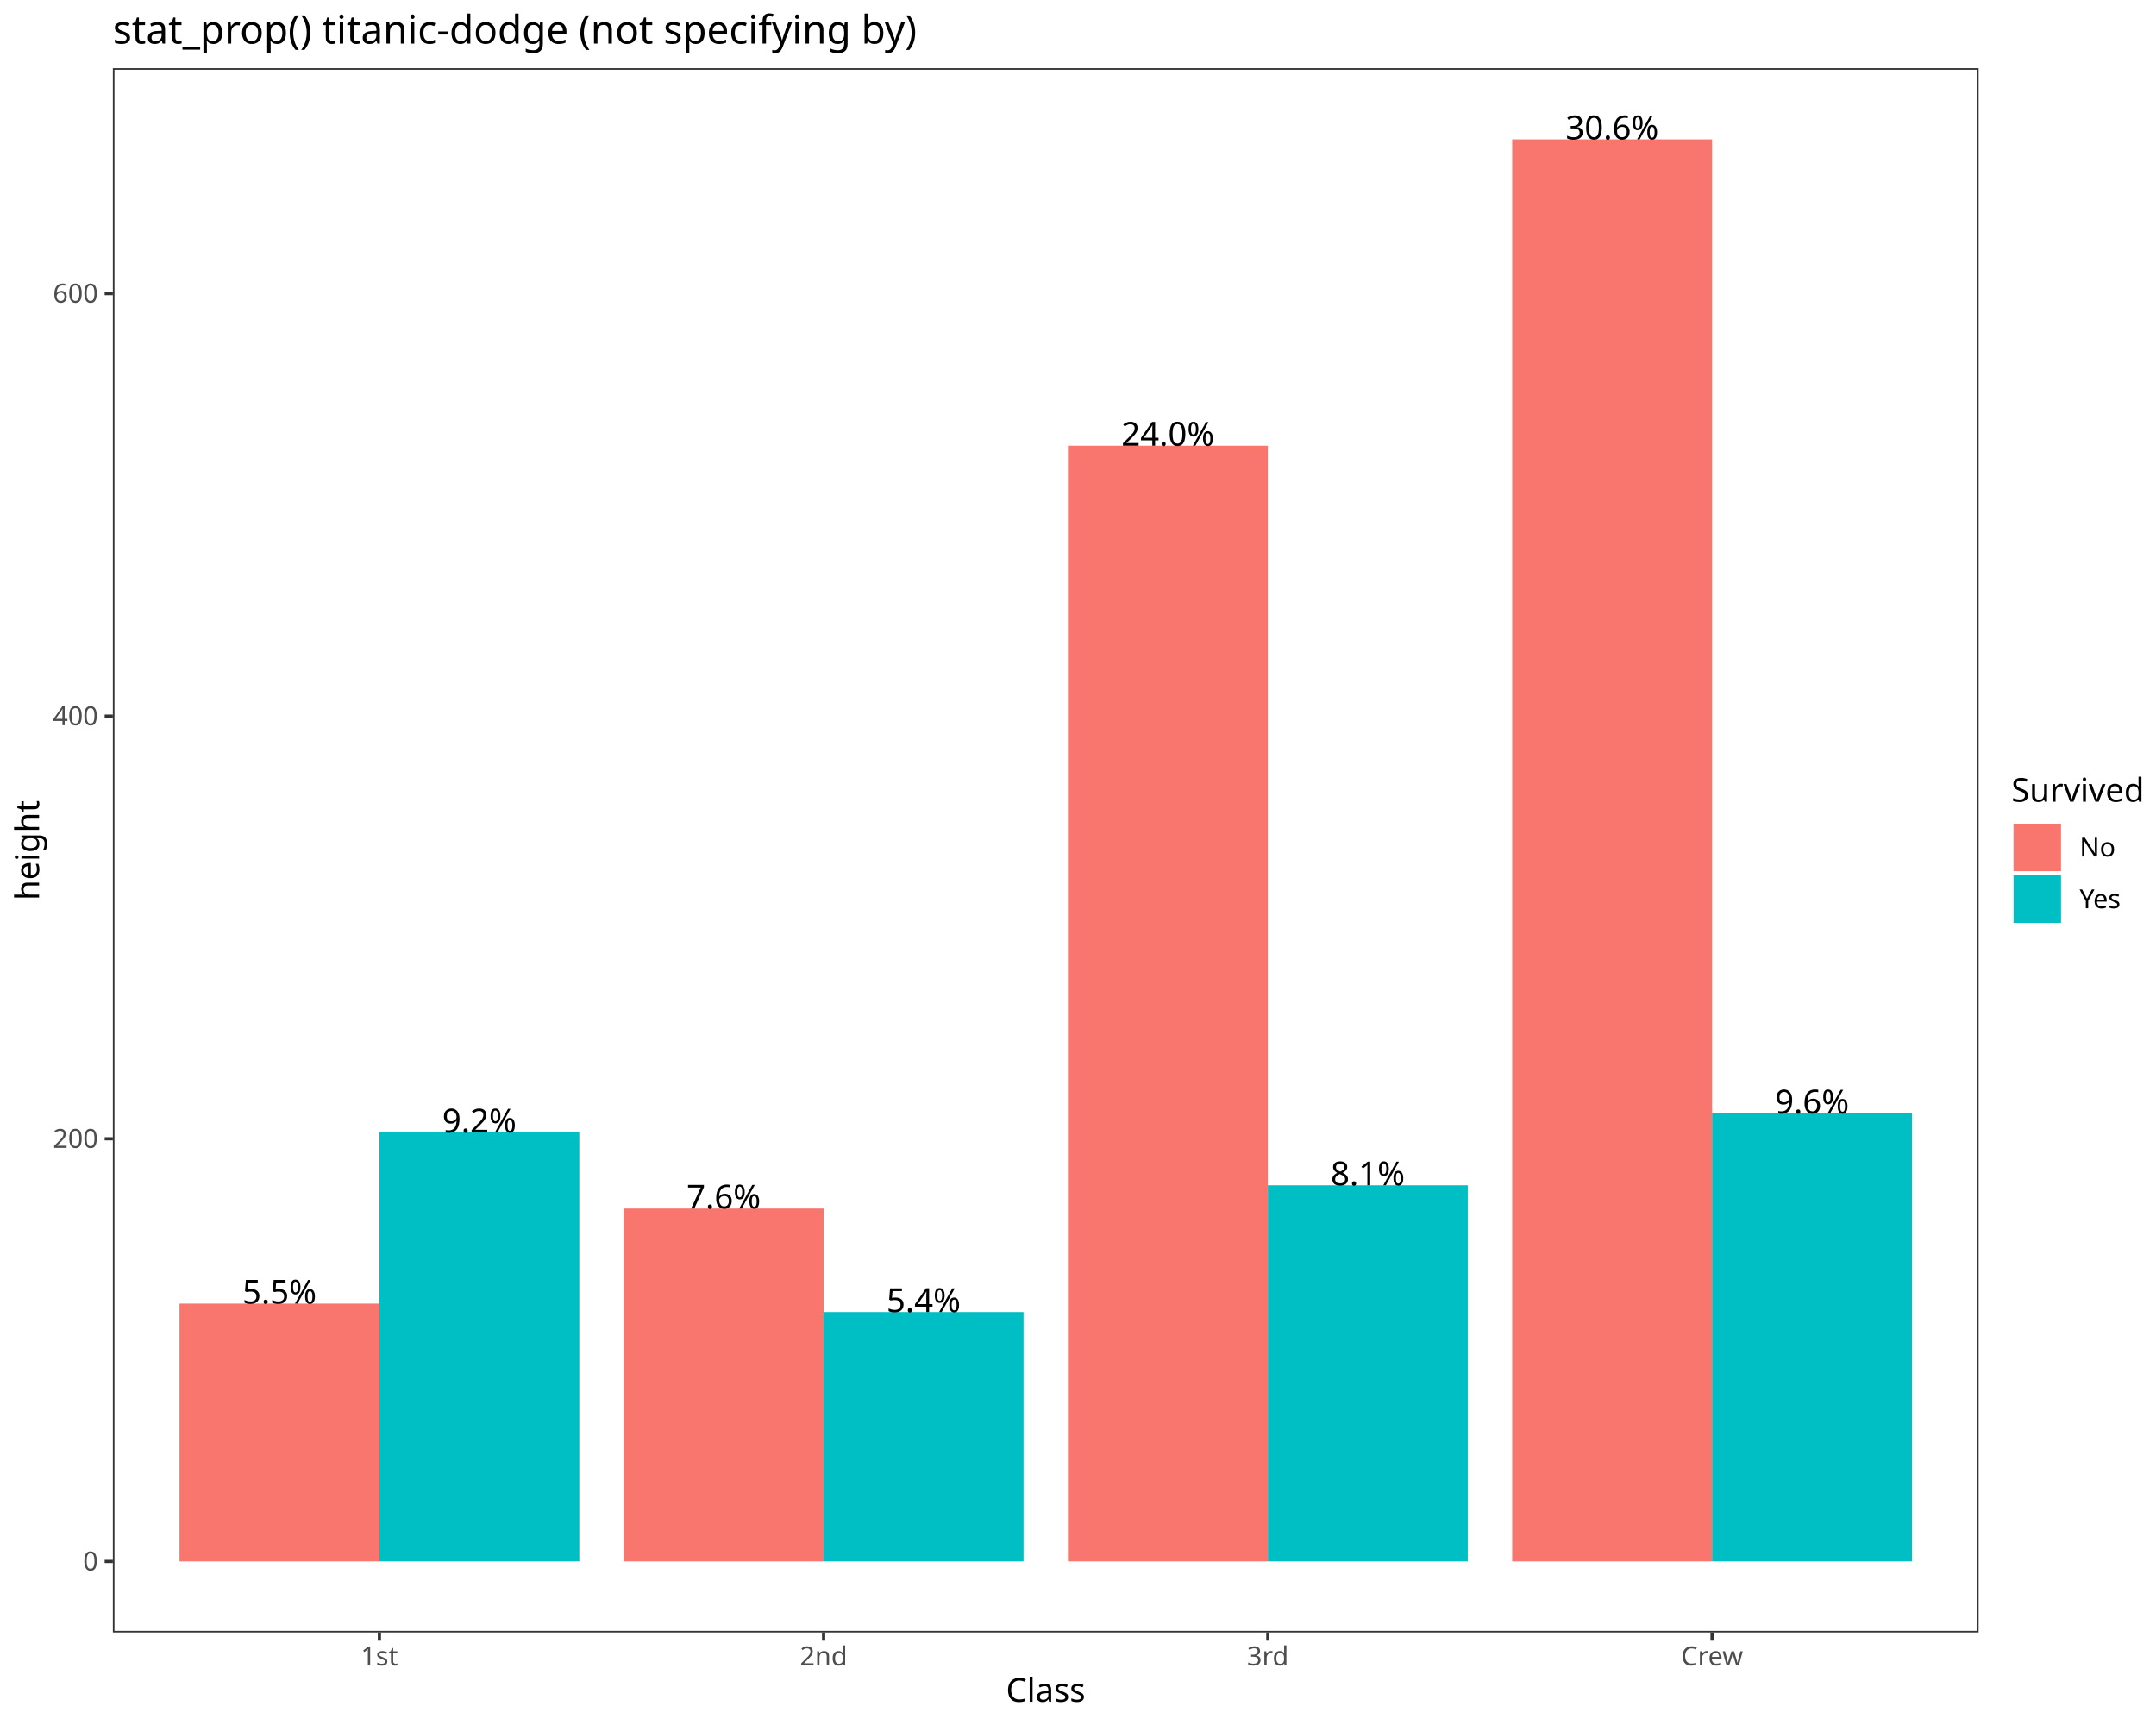
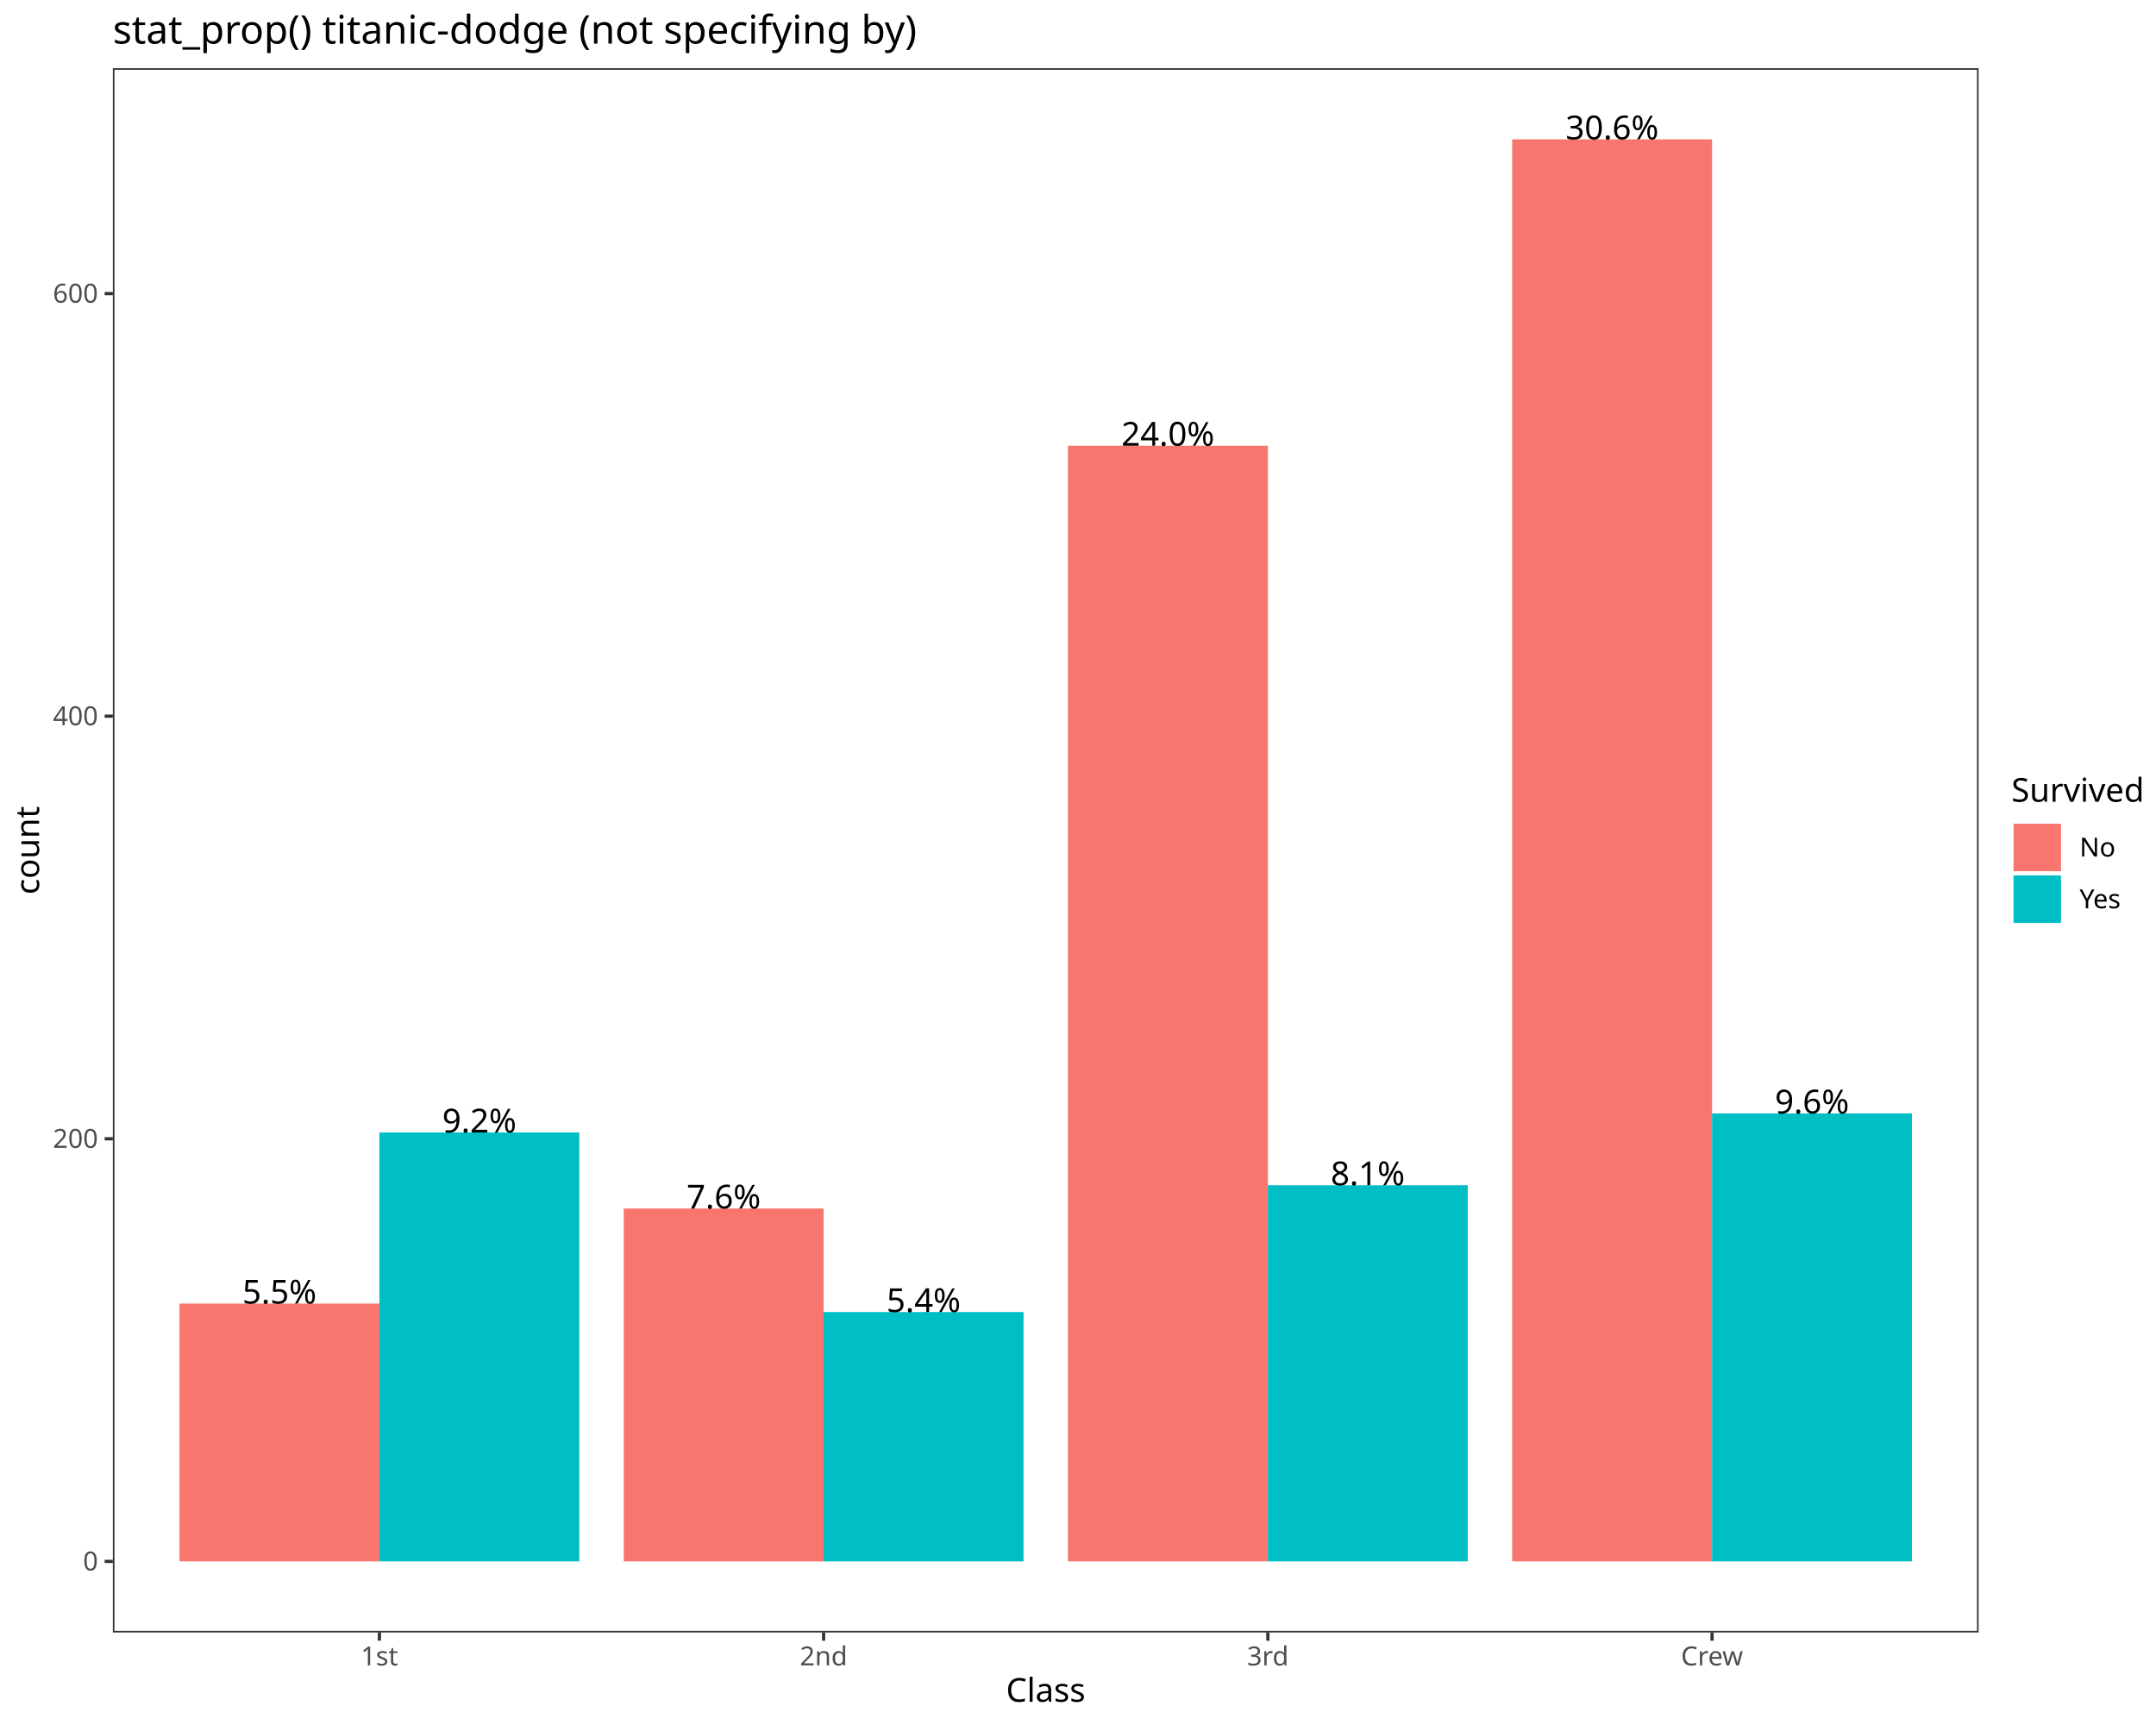
<svg xmlns="http://www.w3.org/2000/svg" class="svglite" data-engine-version="2.0" width="720.00pt" height="576.00pt" viewBox="0 0 720.00 576.00">
  <defs>
    <style type="text/css">
    .svglite line, .svglite polyline, .svglite polygon, .svglite path, .svglite rect, .svglite circle {
      fill: none;
      stroke: #000000;
      stroke-linecap: round;
      stroke-linejoin: round;
      stroke-miterlimit: 10.00;
    }
  </style>
  </defs>
  <rect width="100%" height="100%" style="stroke: none; fill: #FFFFFF;" />
  <defs>
    <clipPath id="cpMC4wMHw3MjAuMDB8MC4wMHw1NzYuMDA=">
      <rect x="0.00" y="0.00" width="720.00" height="576.00" />
    </clipPath>
  </defs>
  <g clip-path="url(#cpMC4wMHw3MjAuMDB8MC4wMHw1NzYuMDA=)">
    <rect x="0.00" y="0.00" width="720.00" height="576.00" style="stroke-width: 1.07; stroke: #FFFFFF; fill: #FFFFFF;" />
  </g>
  <defs>
    <clipPath id="cpMzcuNjl8NjYwLjc1fDIyLjc4fDU0NS4xMQ==">
      <rect x="37.69" y="22.78" width="623.07" height="522.33" />
    </clipPath>
  </defs>
  <g clip-path="url(#cpMzcuNjl8NjYwLjc1fDIyLjc4fDU0NS4xMQ==)">
    <rect x="37.69" y="22.78" width="623.07" height="522.33" style="stroke-width: 1.07; stroke: none; fill: #FFFFFF;" />
    <rect x="59.94" y="435.29" width="66.76" height="86.08" style="stroke-width: 1.07; stroke: none; stroke-linecap: butt; stroke-linejoin: miter; fill: #F8766D;" />
    <rect x="126.70" y="378.14" width="66.76" height="143.23" style="stroke-width: 1.07; stroke: none; stroke-linecap: butt; stroke-linejoin: miter; fill: #00BFC4;" />
    <rect x="208.29" y="403.54" width="66.76" height="117.83" style="stroke-width: 1.07; stroke: none; stroke-linecap: butt; stroke-linejoin: miter; fill: #F8766D;" />
    <rect x="275.05" y="438.11" width="66.76" height="83.26" style="stroke-width: 1.07; stroke: none; stroke-linecap: butt; stroke-linejoin: miter; fill: #00BFC4;" />
    <rect x="356.64" y="148.83" width="66.76" height="372.54" style="stroke-width: 1.07; stroke: none; stroke-linecap: butt; stroke-linejoin: miter; fill: #F8766D;" />
    <rect x="423.40" y="395.78" width="66.76" height="125.59" style="stroke-width: 1.07; stroke: none; stroke-linecap: butt; stroke-linejoin: miter; fill: #00BFC4;" />
    <rect x="504.99" y="46.53" width="66.76" height="474.84" style="stroke-width: 1.07; stroke: none; stroke-linecap: butt; stroke-linejoin: miter; fill: #F8766D;" />
    <rect x="571.74" y="371.79" width="66.76" height="149.58" style="stroke-width: 1.07; stroke: none; stroke-linecap: butt; stroke-linejoin: miter; fill: #00BFC4;" />
    <text x="93.32" y="435.29" text-anchor="middle" style="font-size: 11.04px; font-family: sans;" textLength="25.16px" lengthAdjust="spacingAndGlyphs">5.5%</text>
    <text x="160.08" y="378.14" text-anchor="middle" style="font-size: 11.04px; font-family: sans;" textLength="25.16px" lengthAdjust="spacingAndGlyphs">9.2%</text>
    <text x="241.67" y="403.54" text-anchor="middle" style="font-size: 11.04px; font-family: sans;" textLength="25.16px" lengthAdjust="spacingAndGlyphs">7.6%</text>
    <text x="308.43" y="438.11" text-anchor="middle" style="font-size: 11.04px; font-family: sans;" textLength="25.16px" lengthAdjust="spacingAndGlyphs">5.4%</text>
    <text x="390.02" y="148.83" text-anchor="middle" style="font-size: 11.04px; font-family: sans;" textLength="31.30px" lengthAdjust="spacingAndGlyphs">24.0%</text>
    <text x="456.77" y="395.78" text-anchor="middle" style="font-size: 11.04px; font-family: sans;" textLength="25.16px" lengthAdjust="spacingAndGlyphs">8.1%</text>
    <text x="538.37" y="46.53" text-anchor="middle" style="font-size: 11.04px; font-family: sans;" textLength="31.30px" lengthAdjust="spacingAndGlyphs">30.6%</text>
    <text x="605.12" y="371.79" text-anchor="middle" style="font-size: 11.04px; font-family: sans;" textLength="25.16px" lengthAdjust="spacingAndGlyphs">9.6%</text>
    <rect x="37.69" y="22.78" width="623.07" height="522.33" style="stroke-width: 1.07; stroke: #333333;" />
  </g>
  <g clip-path="url(#cpMC4wMHw3MjAuMDB8MC4wMHw1NzYuMDA=)">
    <text x="32.76" y="524.40" text-anchor="end" style="font-size: 8.80px; fill: #4D4D4D; font-family: sans;" textLength="4.89px" lengthAdjust="spacingAndGlyphs">0</text>
    <text x="32.76" y="383.29" text-anchor="end" style="font-size: 8.80px; fill: #4D4D4D; font-family: sans;" textLength="14.68px" lengthAdjust="spacingAndGlyphs">200</text>
    <text x="32.76" y="242.17" text-anchor="end" style="font-size: 8.80px; fill: #4D4D4D; font-family: sans;" textLength="14.68px" lengthAdjust="spacingAndGlyphs">400</text>
    <text x="32.76" y="101.06" text-anchor="end" style="font-size: 8.80px; fill: #4D4D4D; font-family: sans;" textLength="14.68px" lengthAdjust="spacingAndGlyphs">600</text>
    <polyline points="34.95,521.37 37.69,521.37 " style="stroke-width: 1.07; stroke: #333333; stroke-linecap: butt;" />
    <polyline points="34.95,380.26 37.69,380.26 " style="stroke-width: 1.07; stroke: #333333; stroke-linecap: butt;" />
    <polyline points="34.95,239.14 37.69,239.14 " style="stroke-width: 1.07; stroke: #333333; stroke-linecap: butt;" />
    <polyline points="34.95,98.03 37.69,98.03 " style="stroke-width: 1.07; stroke: #333333; stroke-linecap: butt;" />
    <polyline points="126.70,547.85 126.70,545.11 " style="stroke-width: 1.07; stroke: #333333; stroke-linecap: butt;" />
    <polyline points="275.05,547.85 275.05,545.11 " style="stroke-width: 1.07; stroke: #333333; stroke-linecap: butt;" />
    <polyline points="423.40,547.85 423.40,545.11 " style="stroke-width: 1.07; stroke: #333333; stroke-linecap: butt;" />
    <polyline points="571.74,547.85 571.74,545.11 " style="stroke-width: 1.07; stroke: #333333; stroke-linecap: butt;" />
    <text x="126.70" y="556.10" text-anchor="middle" style="font-size: 8.80px; fill: #4D4D4D; font-family: sans;" textLength="11.74px" lengthAdjust="spacingAndGlyphs">1st</text>
    <text x="275.05" y="556.10" text-anchor="middle" style="font-size: 8.80px; fill: #4D4D4D; font-family: sans;" textLength="14.68px" lengthAdjust="spacingAndGlyphs">2nd</text>
    <text x="423.40" y="556.10" text-anchor="middle" style="font-size: 8.80px; fill: #4D4D4D; font-family: sans;" textLength="12.72px" lengthAdjust="spacingAndGlyphs">3rd</text>
    <text x="571.74" y="556.10" text-anchor="middle" style="font-size: 8.80px; fill: #4D4D4D; font-family: sans;" textLength="20.54px" lengthAdjust="spacingAndGlyphs">Crew</text>
    <text x="349.22" y="568.24" text-anchor="middle" style="font-size: 11.00px; font-family: sans;" textLength="27.52px" lengthAdjust="spacingAndGlyphs">Class</text>
-     <text transform="translate(13.05,283.95) rotate(-90)" text-anchor="middle" style="font-size: 11.00px; font-family: sans;" textLength="29.97px" lengthAdjust="spacingAndGlyphs">height</text>
+     <text transform="translate(13.05,283.95) rotate(-90)" text-anchor="middle" style="font-size: 11.00px; font-family: sans;" textLength="26.91px" lengthAdjust="spacingAndGlyphs">count</text>
    <rect x="671.71" y="259.00" width="42.81" height="49.89" style="stroke-width: 1.07; stroke: none; fill: #FFFFFF;" />
    <text x="671.71" y="267.71" style="font-size: 11.00px; font-family: sans;" textLength="42.81px" lengthAdjust="spacingAndGlyphs">Survived</text>
    <rect x="671.71" y="274.33" width="17.28" height="17.28" style="stroke-width: 1.07; stroke: none; fill: #FFFFFF;" />
    <rect x="672.42" y="275.04" width="15.86" height="15.86" style="stroke-width: 1.07; stroke: none; stroke-linecap: butt; stroke-linejoin: miter; fill: #F8766D;" />
    <rect x="671.71" y="291.61" width="17.28" height="17.28" style="stroke-width: 1.07; stroke: none; fill: #FFFFFF;" />
    <rect x="672.42" y="292.32" width="15.86" height="15.86" style="stroke-width: 1.07; stroke: none; stroke-linecap: butt; stroke-linejoin: miter; fill: #00BFC4;" />
    <text x="694.47" y="286.00" style="font-size: 8.80px; font-family: sans;" textLength="11.25px" lengthAdjust="spacingAndGlyphs">No</text>
    <text x="694.47" y="303.28" style="font-size: 8.80px; font-family: sans;" textLength="15.17px" lengthAdjust="spacingAndGlyphs">Yes</text>
    <text x="37.69" y="14.56" style="font-size: 13.20px; font-family: sans;" textLength="253.89px" lengthAdjust="spacingAndGlyphs">stat_prop() titanic-dodge (not specifying by)</text>
  </g>
</svg>
